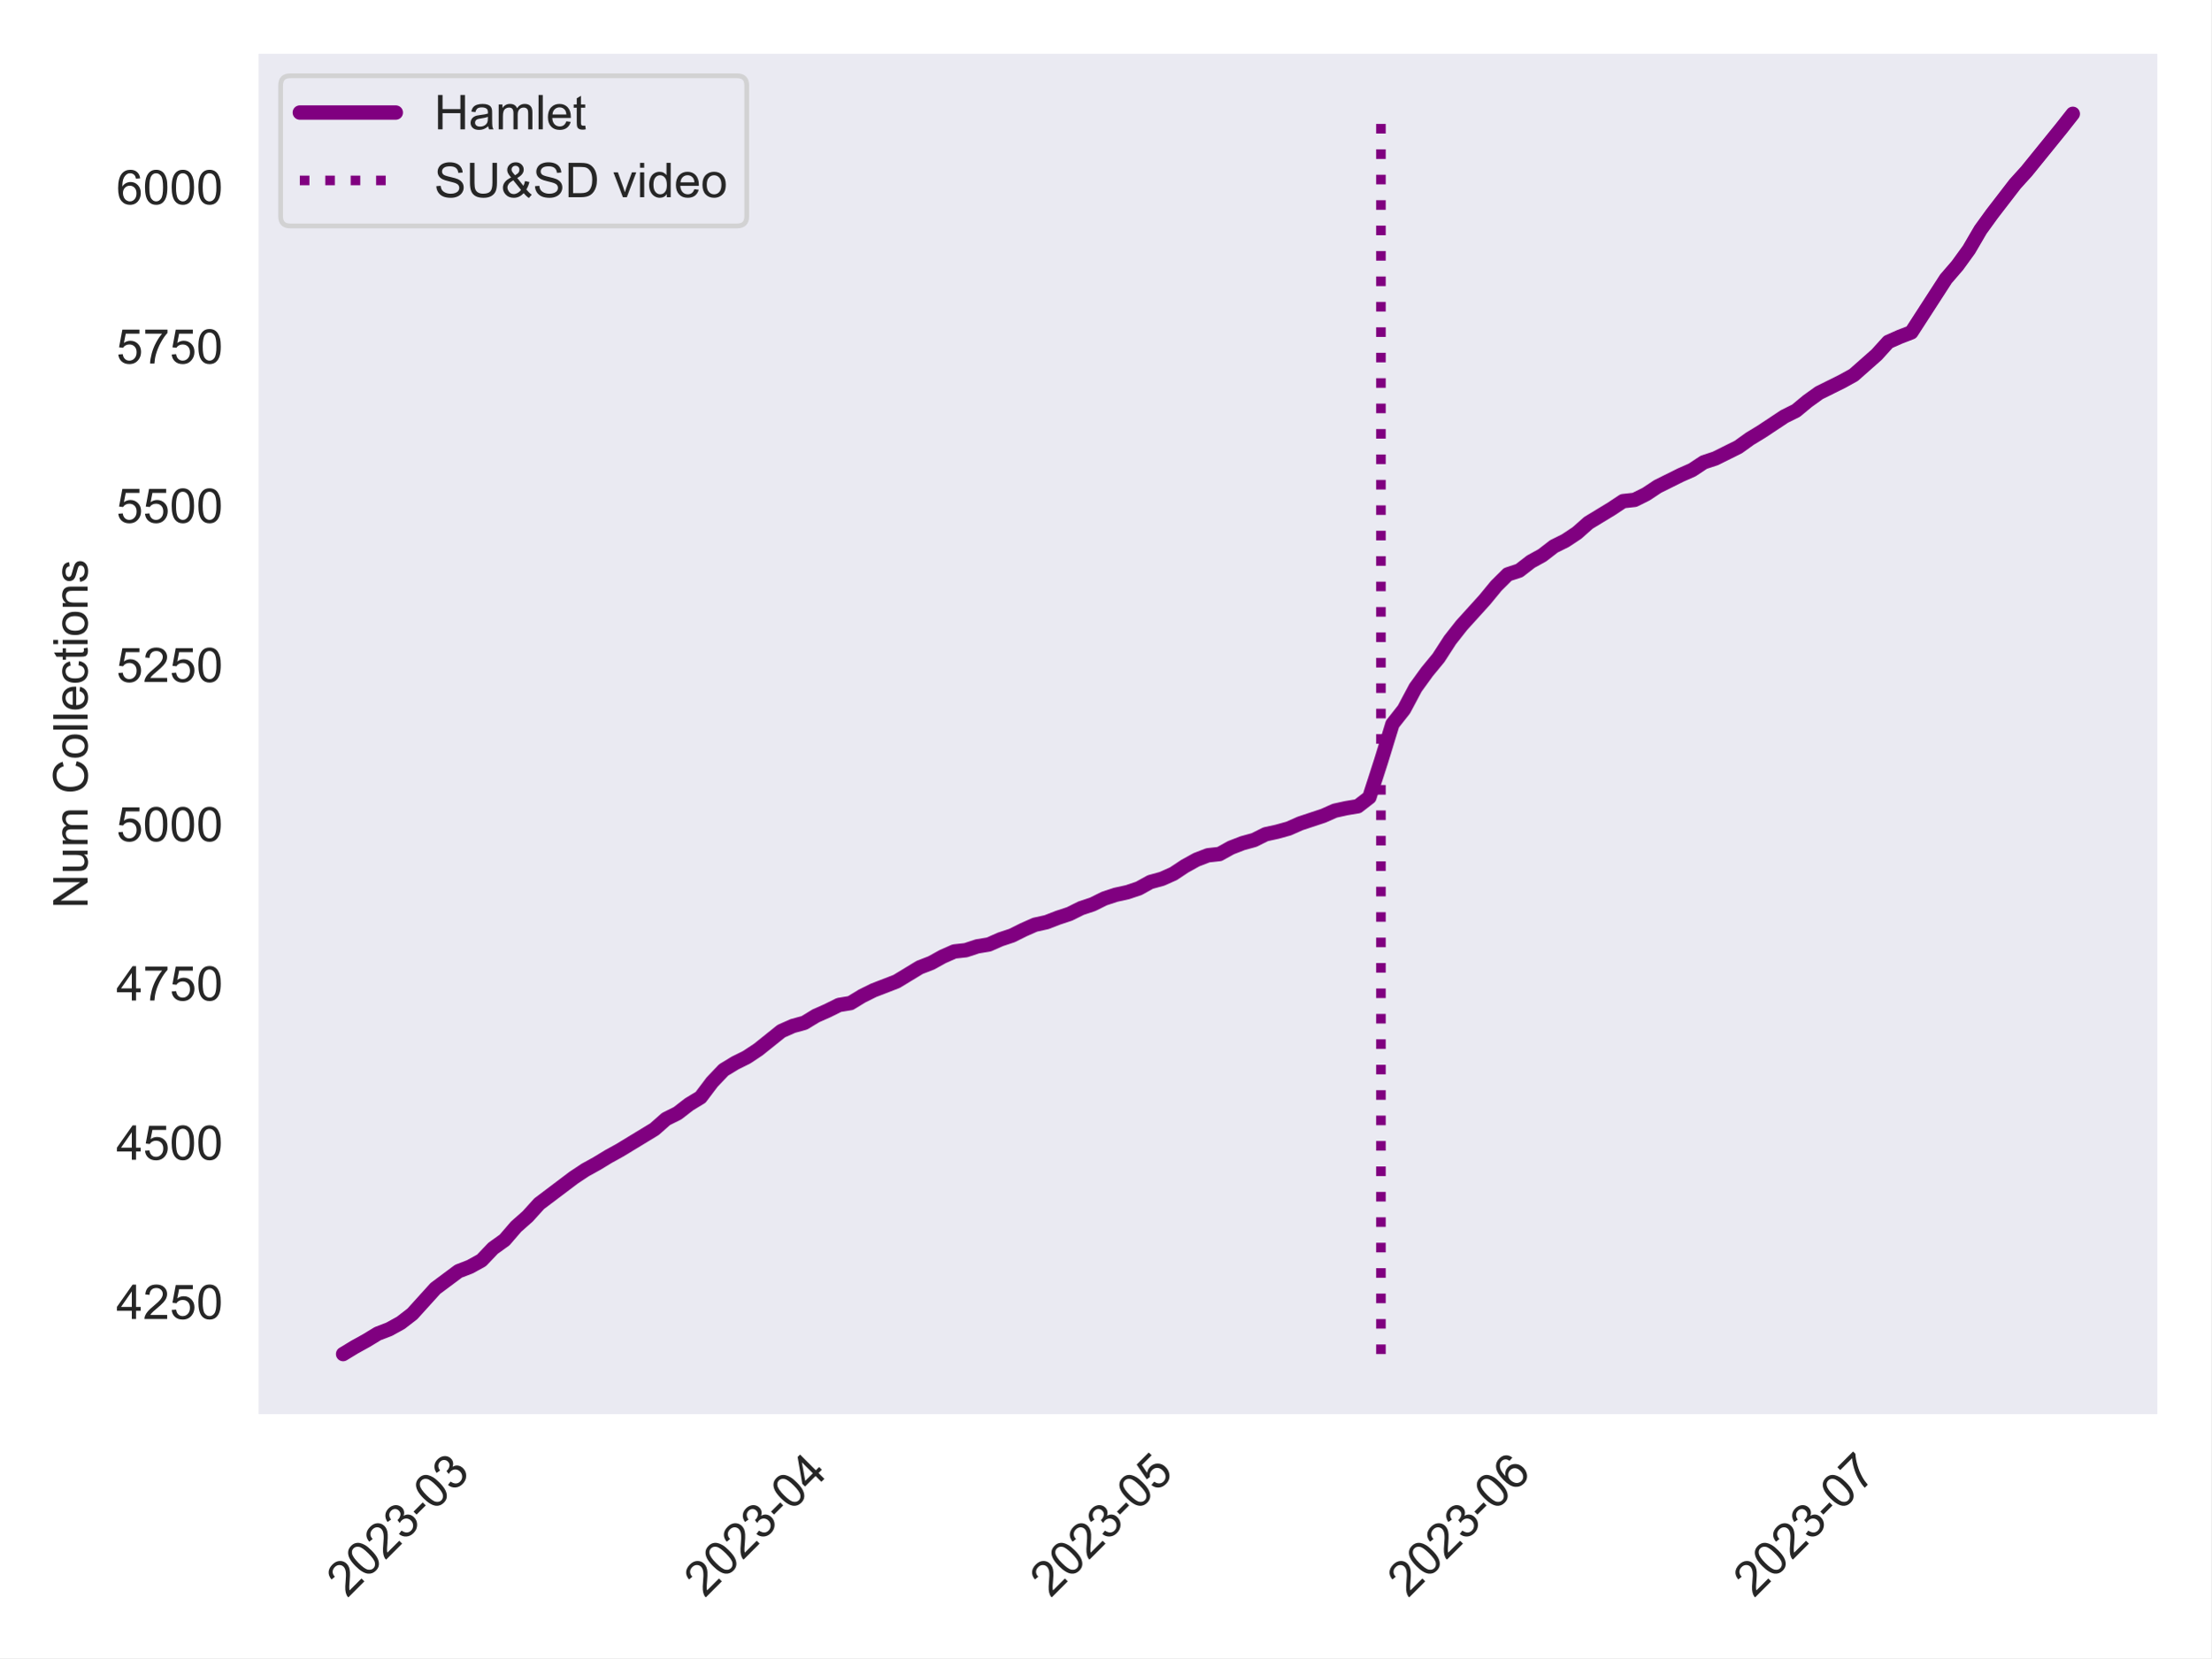
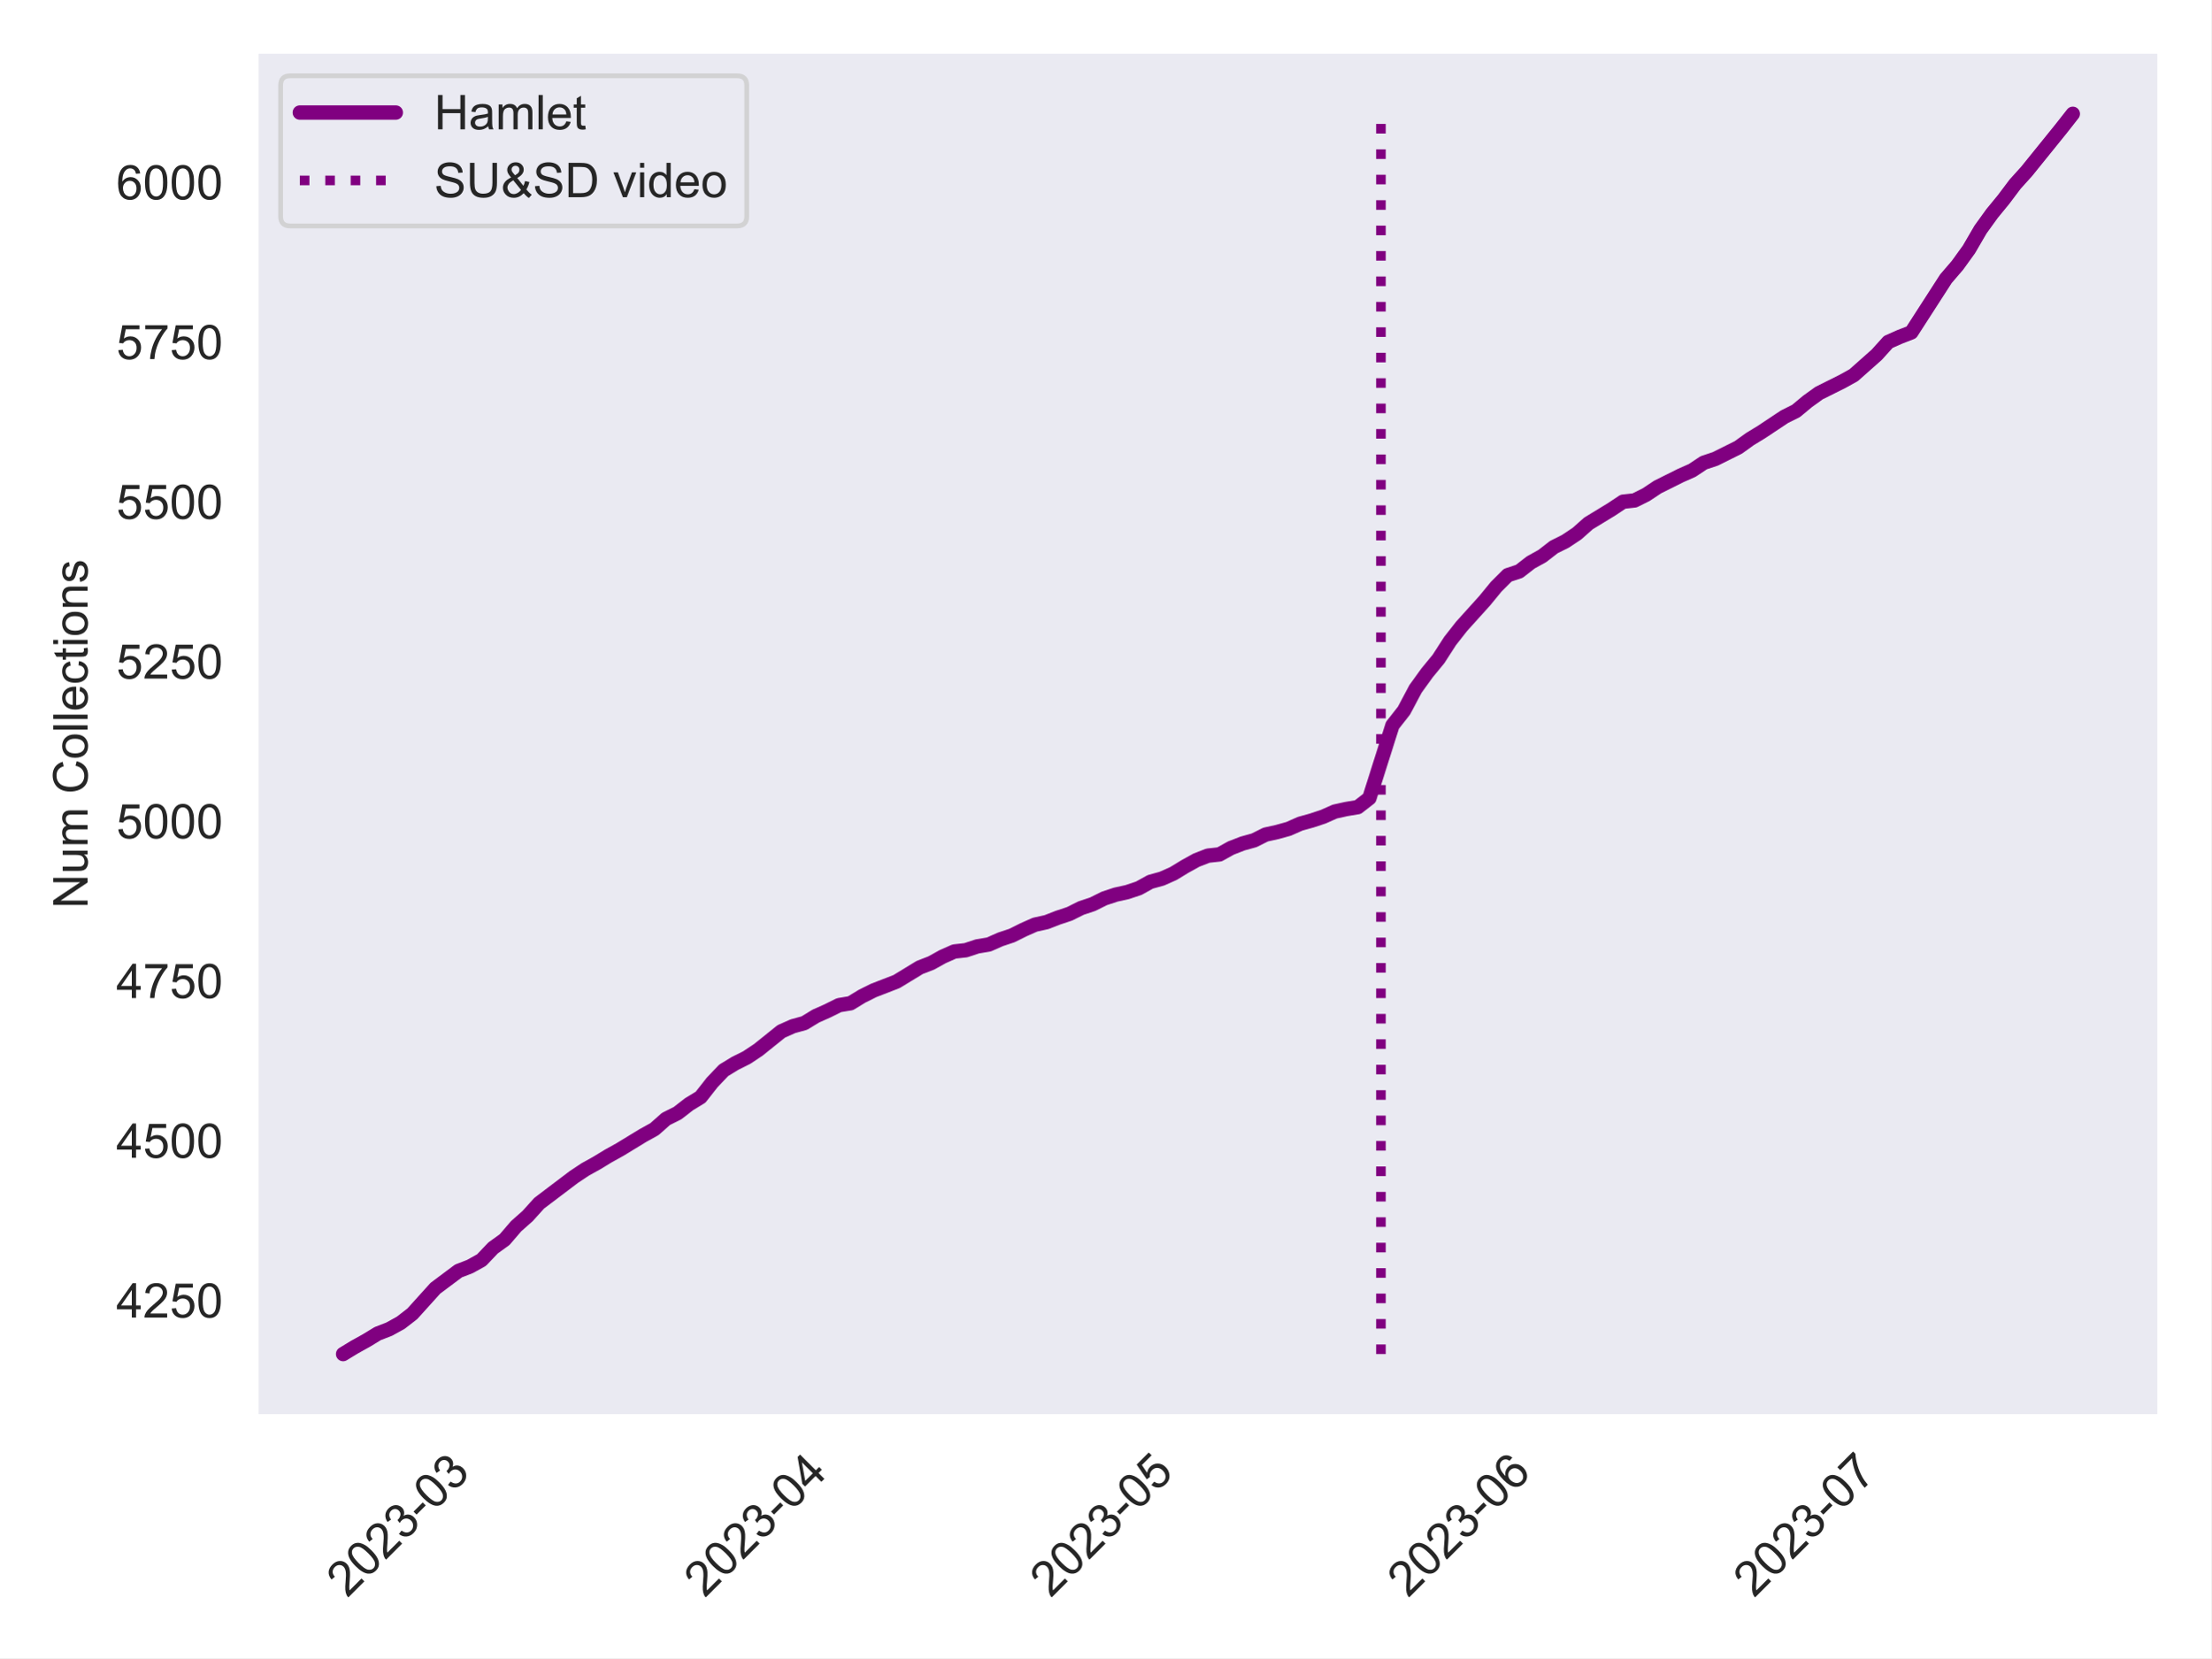
<svg xmlns="http://www.w3.org/2000/svg" xmlns:xlink="http://www.w3.org/1999/xlink" width="460.8pt" height="345.6pt" viewBox="0 0 460.8 345.6" version="1.1">
  <defs>
    <style type="text/css">*{stroke-linejoin: round; stroke-linecap: butt}</style>
  </defs>
  <g id="figure_1">
    <g id="patch_1">
      <path d="M 0 345.6  L 460.8 345.6  L 460.8 0  L 0 0  z " style="fill: #ffffff" />
    </g>
    <g id="axes_1">
      <g id="patch_2">
        <path d="M 53.48 295.153  L 450 295.153  L 450 10.8  L 53.48 10.8  z " style="fill: #eaeaf2" />
      </g>
      <g id="matplotlib.axis_1">
        <g id="xtick_1">
          <g id="text_1">
            <g style="fill: #262626" transform="translate(72.37362 333.1617) rotate(-45) scale(0.1 -0.1)">
              <defs>
                <path id="ArialMT-32" d="M 3222 541  L 3222 0  L 194 0  Q 188 203 259 391  Q 375 700 629 1000  Q 884 1300 1366 1694  Q 2113 2306 2375 2664  Q 2638 3022 2638 3341  Q 2638 3675 2398 3904  Q 2159 4134 1775 4134  Q 1369 4134 1125 3890  Q 881 3647 878 3216  L 300 3275  Q 359 3922 746 4261  Q 1134 4600 1788 4600  Q 2447 4600 2831 4234  Q 3216 3869 3216 3328  Q 3216 3053 3103 2787  Q 2991 2522 2730 2228  Q 2469 1934 1863 1422  Q 1356 997 1212 845  Q 1069 694 975 541  L 3222 541  z " transform="scale(0.015625)" />
                <path id="ArialMT-30" d="M 266 2259  Q 266 3072 433 3567  Q 600 4063 929 4331  Q 1259 4600 1759 4600  Q 2128 4600 2406 4451  Q 2684 4303 2865 4023  Q 3047 3744 3150 3342  Q 3253 2941 3253 2259  Q 3253 1453 3087 958  Q 2922 463 2592 192  Q 2263 -78 1759 -78  Q 1097 -78 719 397  Q 266 969 266 2259  z M 844 2259  Q 844 1131 1108 757  Q 1372 384 1759 384  Q 2147 384 2411 759  Q 2675 1134 2675 2259  Q 2675 3391 2411 3762  Q 2147 4134 1753 4134  Q 1366 4134 1134 3806  Q 844 3388 844 2259  z " transform="scale(0.015625)" />
                <path id="ArialMT-33" d="M 269 1209  L 831 1284  Q 928 806 1161 595  Q 1394 384 1728 384  Q 2125 384 2398 659  Q 2672 934 2672 1341  Q 2672 1728 2419 1979  Q 2166 2231 1775 2231  Q 1616 2231 1378 2169  L 1441 2663  Q 1497 2656 1531 2656  Q 1891 2656 2178 2843  Q 2466 3031 2466 3422  Q 2466 3731 2256 3934  Q 2047 4138 1716 4138  Q 1388 4138 1169 3931  Q 950 3725 888 3313  L 325 3413  Q 428 3978 793 4289  Q 1159 4600 1703 4600  Q 2078 4600 2393 4439  Q 2709 4278 2876 4000  Q 3044 3722 3044 3409  Q 3044 3113 2884 2869  Q 2725 2625 2413 2481  Q 2819 2388 3044 2092  Q 3269 1797 3269 1353  Q 3269 753 2831 336  Q 2394 -81 1725 -81  Q 1122 -81 723 278  Q 325 638 269 1209  z " transform="scale(0.015625)" />
                <path id="ArialMT-2d" d="M 203 1375  L 203 1941  L 1931 1941  L 1931 1375  L 203 1375  z " transform="scale(0.015625)" />
              </defs>
              <use xlink:href="#ArialMT-32" />
              <use xlink:href="#ArialMT-30" x="55.615" />
              <use xlink:href="#ArialMT-32" x="111.23" />
              <use xlink:href="#ArialMT-33" x="166.846" />
              <use xlink:href="#ArialMT-2d" x="222.461" />
              <use xlink:href="#ArialMT-30" x="255.762" />
              <use xlink:href="#ArialMT-33" x="311.377" />
            </g>
          </g>
        </g>
        <g id="xtick_2">
          <g id="text_2">
            <g style="fill: #262626" transform="translate(146.8713 333.1617) rotate(-45) scale(0.1 -0.1)">
              <defs>
                <path id="ArialMT-34" d="M 2069 0  L 2069 1097  L 81 1097  L 81 1613  L 2172 4581  L 2631 4581  L 2631 1613  L 3250 1613  L 3250 1097  L 2631 1097  L 2631 0  L 2069 0  z M 2069 1613  L 2069 3678  L 634 1613  L 2069 1613  z " transform="scale(0.015625)" />
              </defs>
              <use xlink:href="#ArialMT-32" />
              <use xlink:href="#ArialMT-30" x="55.615" />
              <use xlink:href="#ArialMT-32" x="111.23" />
              <use xlink:href="#ArialMT-33" x="166.846" />
              <use xlink:href="#ArialMT-2d" x="222.461" />
              <use xlink:href="#ArialMT-30" x="255.762" />
              <use xlink:href="#ArialMT-34" x="311.377" />
            </g>
          </g>
        </g>
        <g id="xtick_3">
          <g id="text_3">
            <g style="fill: #262626" transform="translate(218.9659 333.1617) rotate(-45) scale(0.1 -0.1)">
              <defs>
                <path id="ArialMT-35" d="M 266 1200  L 856 1250  Q 922 819 1161 601  Q 1400 384 1738 384  Q 2144 384 2425 690  Q 2706 997 2706 1503  Q 2706 1984 2436 2262  Q 2166 2541 1728 2541  Q 1456 2541 1237 2417  Q 1019 2294 894 2097  L 366 2166  L 809 4519  L 3088 4519  L 3088 3981  L 1259 3981  L 1013 2750  Q 1425 3038 1878 3038  Q 2478 3038 2890 2622  Q 3303 2206 3303 1553  Q 3303 931 2941 478  Q 2500 -78 1738 -78  Q 1113 -78 717 272  Q 322 622 266 1200  z " transform="scale(0.015625)" />
              </defs>
              <use xlink:href="#ArialMT-32" />
              <use xlink:href="#ArialMT-30" x="55.615" />
              <use xlink:href="#ArialMT-32" x="111.23" />
              <use xlink:href="#ArialMT-33" x="166.846" />
              <use xlink:href="#ArialMT-2d" x="222.461" />
              <use xlink:href="#ArialMT-30" x="255.762" />
              <use xlink:href="#ArialMT-35" x="311.377" />
            </g>
          </g>
        </g>
        <g id="xtick_4">
          <g id="text_4">
            <g style="fill: #262626" transform="translate(293.4636 333.1617) rotate(-45) scale(0.1 -0.1)">
              <defs>
                <path id="ArialMT-36" d="M 3184 3459  L 2625 3416  Q 2550 3747 2413 3897  Q 2184 4138 1850 4138  Q 1581 4138 1378 3988  Q 1113 3794 959 3422  Q 806 3050 800 2363  Q 1003 2672 1297 2822  Q 1591 2972 1913 2972  Q 2475 2972 2870 2558  Q 3266 2144 3266 1488  Q 3266 1056 3080 686  Q 2894 316 2569 119  Q 2244 -78 1831 -78  Q 1128 -78 684 439  Q 241 956 241 2144  Q 241 3472 731 4075  Q 1159 4600 1884 4600  Q 2425 4600 2770 4297  Q 3116 3994 3184 3459  z M 888 1484  Q 888 1194 1011 928  Q 1134 663 1356 523  Q 1578 384 1822 384  Q 2178 384 2434 671  Q 2691 959 2691 1453  Q 2691 1928 2437 2201  Q 2184 2475 1800 2475  Q 1419 2475 1153 2201  Q 888 1928 888 1484  z " transform="scale(0.015625)" />
              </defs>
              <use xlink:href="#ArialMT-32" />
              <use xlink:href="#ArialMT-30" x="55.615" />
              <use xlink:href="#ArialMT-32" x="111.23" />
              <use xlink:href="#ArialMT-33" x="166.846" />
              <use xlink:href="#ArialMT-2d" x="222.461" />
              <use xlink:href="#ArialMT-30" x="255.762" />
              <use xlink:href="#ArialMT-36" x="311.377" />
            </g>
          </g>
        </g>
        <g id="xtick_5">
          <g id="text_5">
            <g style="fill: #262626" transform="translate(365.5581 333.1617) rotate(-45) scale(0.1 -0.1)">
              <defs>
                <path id="ArialMT-37" d="M 303 3981  L 303 4522  L 3269 4522  L 3269 4084  Q 2831 3619 2401 2847  Q 1972 2075 1738 1259  Q 1569 684 1522 0  L 944 0  Q 953 541 1156 1306  Q 1359 2072 1739 2783  Q 2119 3494 2547 3981  L 303 3981  z " transform="scale(0.015625)" />
              </defs>
              <use xlink:href="#ArialMT-32" />
              <use xlink:href="#ArialMT-30" x="55.615" />
              <use xlink:href="#ArialMT-32" x="111.23" />
              <use xlink:href="#ArialMT-33" x="166.846" />
              <use xlink:href="#ArialMT-2d" x="222.461" />
              <use xlink:href="#ArialMT-30" x="255.762" />
              <use xlink:href="#ArialMT-37" x="311.377" />
            </g>
          </g>
        </g>
      </g>
      <g id="matplotlib.axis_2">
        <g id="ytick_1">
          <g id="text_6">
-             <g style="fill: #262626" transform="translate(24.23625 274.9195) scale(0.1 -0.1)">
+             <g style="fill: #262626" transform="translate(24.23625 274.6195) scale(0.1 -0.1)">
              <use xlink:href="#ArialMT-34" />
              <use xlink:href="#ArialMT-32" x="55.615" />
              <use xlink:href="#ArialMT-35" x="111.23" />
              <use xlink:href="#ArialMT-30" x="166.846" />
            </g>
          </g>
        </g>
        <g id="ytick_2">
          <g id="text_7">
-             <g style="fill: #262626" transform="translate(24.23625 241.7271) scale(0.1 -0.1)">
+             <g style="fill: #262626" transform="translate(24.23625 241.3245) scale(0.1 -0.1)">
              <use xlink:href="#ArialMT-34" />
              <use xlink:href="#ArialMT-35" x="55.615" />
              <use xlink:href="#ArialMT-30" x="111.23" />
              <use xlink:href="#ArialMT-30" x="166.846" />
            </g>
          </g>
        </g>
        <g id="ytick_3">
          <g id="text_8">
-             <g style="fill: #262626" transform="translate(24.23625 208.5347) scale(0.1 -0.1)">
+             <g style="fill: #262626" transform="translate(24.23625 208.0295) scale(0.1 -0.1)">
              <use xlink:href="#ArialMT-34" />
              <use xlink:href="#ArialMT-37" x="55.615" />
              <use xlink:href="#ArialMT-35" x="111.23" />
              <use xlink:href="#ArialMT-30" x="166.846" />
            </g>
          </g>
        </g>
        <g id="ytick_4">
          <g id="text_9">
-             <g style="fill: #262626" transform="translate(24.23625 175.3423) scale(0.1 -0.1)">
+             <g style="fill: #262626" transform="translate(24.23625 174.7344) scale(0.1 -0.1)">
              <use xlink:href="#ArialMT-35" />
              <use xlink:href="#ArialMT-30" x="55.615" />
              <use xlink:href="#ArialMT-30" x="111.23" />
              <use xlink:href="#ArialMT-30" x="166.846" />
            </g>
          </g>
        </g>
        <g id="ytick_5">
          <g id="text_10">
-             <g style="fill: #262626" transform="translate(24.23625 142.1498) scale(0.1 -0.1)">
+             <g style="fill: #262626" transform="translate(24.23625 141.4394) scale(0.1 -0.1)">
              <use xlink:href="#ArialMT-35" />
              <use xlink:href="#ArialMT-32" x="55.615" />
              <use xlink:href="#ArialMT-35" x="111.23" />
              <use xlink:href="#ArialMT-30" x="166.846" />
            </g>
          </g>
        </g>
        <g id="ytick_6">
          <g id="text_11">
-             <g style="fill: #262626" transform="translate(24.23625 108.9574) scale(0.1 -0.1)">
+             <g style="fill: #262626" transform="translate(24.23625 108.1444) scale(0.1 -0.1)">
              <use xlink:href="#ArialMT-35" />
              <use xlink:href="#ArialMT-35" x="55.615" />
              <use xlink:href="#ArialMT-30" x="111.23" />
              <use xlink:href="#ArialMT-30" x="166.846" />
            </g>
          </g>
        </g>
        <g id="ytick_7">
          <g id="text_12">
-             <g style="fill: #262626" transform="translate(24.23625 75.76498) scale(0.1 -0.1)">
+             <g style="fill: #262626" transform="translate(24.23625 74.84934) scale(0.1 -0.1)">
              <use xlink:href="#ArialMT-35" />
              <use xlink:href="#ArialMT-37" x="55.615" />
              <use xlink:href="#ArialMT-35" x="111.23" />
              <use xlink:href="#ArialMT-30" x="166.846" />
            </g>
          </g>
        </g>
        <g id="ytick_8">
          <g id="text_13">
-             <g style="fill: #262626" transform="translate(24.23625 42.57255) scale(0.1 -0.1)">
+             <g style="fill: #262626" transform="translate(24.23625 41.55431) scale(0.1 -0.1)">
              <use xlink:href="#ArialMT-36" />
              <use xlink:href="#ArialMT-30" x="55.615" />
              <use xlink:href="#ArialMT-30" x="111.23" />
              <use xlink:href="#ArialMT-30" x="166.846" />
            </g>
          </g>
        </g>
        <g id="text_14">
          <g style="fill: #262626" transform="translate(18.24875 189.3764) rotate(-90) scale(0.1 -0.1)">
            <defs>
              <path id="ArialMT-4e" d="M 488 0  L 488 4581  L 1109 4581  L 3516 984  L 3516 4581  L 4097 4581  L 4097 0  L 3475 0  L 1069 3600  L 1069 0  L 488 0  z " transform="scale(0.015625)" />
              <path id="ArialMT-75" d="M 2597 0  L 2597 488  Q 2209 -75 1544 -75  Q 1250 -75 995 37  Q 741 150 617 320  Q 494 491 444 738  Q 409 903 409 1263  L 409 3319  L 972 3319  L 972 1478  Q 972 1038 1006 884  Q 1059 663 1231 536  Q 1403 409 1656 409  Q 1909 409 2131 539  Q 2353 669 2445 892  Q 2538 1116 2538 1541  L 2538 3319  L 3100 3319  L 3100 0  L 2597 0  z " transform="scale(0.015625)" />
              <path id="ArialMT-6d" d="M 422 0  L 422 3319  L 925 3319  L 925 2853  Q 1081 3097 1340 3245  Q 1600 3394 1931 3394  Q 2300 3394 2536 3241  Q 2772 3088 2869 2813  Q 3263 3394 3894 3394  Q 4388 3394 4653 3120  Q 4919 2847 4919 2278  L 4919 0  L 4359 0  L 4359 2091  Q 4359 2428 4304 2576  Q 4250 2725 4106 2815  Q 3963 2906 3769 2906  Q 3419 2906 3187 2673  Q 2956 2441 2956 1928  L 2956 0  L 2394 0  L 2394 2156  Q 2394 2531 2256 2718  Q 2119 2906 1806 2906  Q 1569 2906 1367 2781  Q 1166 2656 1075 2415  Q 984 2175 984 1722  L 984 0  L 422 0  z " transform="scale(0.015625)" />
              <path id="ArialMT-20" transform="scale(0.015625)" />
              <path id="ArialMT-43" d="M 3763 1606  L 4369 1453  Q 4178 706 3683 314  Q 3188 -78 2472 -78  Q 1731 -78 1267 223  Q 803 525 561 1097  Q 319 1669 319 2325  Q 319 3041 592 3573  Q 866 4106 1370 4382  Q 1875 4659 2481 4659  Q 3169 4659 3637 4309  Q 4106 3959 4291 3325  L 3694 3184  Q 3534 3684 3231 3912  Q 2928 4141 2469 4141  Q 1941 4141 1586 3887  Q 1231 3634 1087 3207  Q 944 2781 944 2328  Q 944 1744 1114 1308  Q 1284 872 1643 656  Q 2003 441 2422 441  Q 2931 441 3284 734  Q 3638 1028 3763 1606  z " transform="scale(0.015625)" />
              <path id="ArialMT-6f" d="M 213 1659  Q 213 2581 725 3025  Q 1153 3394 1769 3394  Q 2453 3394 2887 2945  Q 3322 2497 3322 1706  Q 3322 1066 3130 698  Q 2938 331 2570 128  Q 2203 -75 1769 -75  Q 1072 -75 642 372  Q 213 819 213 1659  z M 791 1659  Q 791 1022 1069 705  Q 1347 388 1769 388  Q 2188 388 2466 706  Q 2744 1025 2744 1678  Q 2744 2294 2464 2611  Q 2184 2928 1769 2928  Q 1347 2928 1069 2612  Q 791 2297 791 1659  z " transform="scale(0.015625)" />
              <path id="ArialMT-6c" d="M 409 0  L 409 4581  L 972 4581  L 972 0  L 409 0  z " transform="scale(0.015625)" />
              <path id="ArialMT-65" d="M 2694 1069  L 3275 997  Q 3138 488 2766 206  Q 2394 -75 1816 -75  Q 1088 -75 661 373  Q 234 822 234 1631  Q 234 2469 665 2931  Q 1097 3394 1784 3394  Q 2450 3394 2872 2941  Q 3294 2488 3294 1666  Q 3294 1616 3291 1516  L 816 1516  Q 847 969 1125 678  Q 1403 388 1819 388  Q 2128 388 2347 550  Q 2566 713 2694 1069  z M 847 1978  L 2700 1978  Q 2663 2397 2488 2606  Q 2219 2931 1791 2931  Q 1403 2931 1139 2672  Q 875 2413 847 1978  z " transform="scale(0.015625)" />
              <path id="ArialMT-63" d="M 2588 1216  L 3141 1144  Q 3050 572 2676 248  Q 2303 -75 1759 -75  Q 1078 -75 664 370  Q 250 816 250 1647  Q 250 2184 428 2587  Q 606 2991 970 3192  Q 1334 3394 1763 3394  Q 2303 3394 2647 3120  Q 2991 2847 3088 2344  L 2541 2259  Q 2463 2594 2264 2762  Q 2066 2931 1784 2931  Q 1359 2931 1093 2626  Q 828 2322 828 1663  Q 828 994 1084 691  Q 1341 388 1753 388  Q 2084 388 2306 591  Q 2528 794 2588 1216  z " transform="scale(0.015625)" />
              <path id="ArialMT-74" d="M 1650 503  L 1731 6  Q 1494 -44 1306 -44  Q 1000 -44 831 53  Q 663 150 594 308  Q 525 466 525 972  L 525 2881  L 113 2881  L 113 3319  L 525 3319  L 525 4141  L 1084 4478  L 1084 3319  L 1650 3319  L 1650 2881  L 1084 2881  L 1084 941  Q 1084 700 1114 631  Q 1144 563 1211 522  Q 1278 481 1403 481  Q 1497 481 1650 503  z " transform="scale(0.015625)" />
              <path id="ArialMT-69" d="M 425 3934  L 425 4581  L 988 4581  L 988 3934  L 425 3934  z M 425 0  L 425 3319  L 988 3319  L 988 0  L 425 0  z " transform="scale(0.015625)" />
              <path id="ArialMT-6e" d="M 422 0  L 422 3319  L 928 3319  L 928 2847  Q 1294 3394 1984 3394  Q 2284 3394 2536 3286  Q 2788 3178 2913 3003  Q 3038 2828 3088 2588  Q 3119 2431 3119 2041  L 3119 0  L 2556 0  L 2556 2019  Q 2556 2363 2490 2533  Q 2425 2703 2258 2804  Q 2091 2906 1866 2906  Q 1506 2906 1245 2678  Q 984 2450 984 1813  L 984 0  L 422 0  z " transform="scale(0.015625)" />
              <path id="ArialMT-73" d="M 197 991  L 753 1078  Q 800 744 1014 566  Q 1228 388 1613 388  Q 2000 388 2187 545  Q 2375 703 2375 916  Q 2375 1106 2209 1216  Q 2094 1291 1634 1406  Q 1016 1563 777 1677  Q 538 1791 414 1992  Q 291 2194 291 2438  Q 291 2659 392 2848  Q 494 3038 669 3163  Q 800 3259 1026 3326  Q 1253 3394 1513 3394  Q 1903 3394 2198 3281  Q 2494 3169 2634 2976  Q 2775 2784 2828 2463  L 2278 2388  Q 2241 2644 2061 2787  Q 1881 2931 1553 2931  Q 1166 2931 1000 2803  Q 834 2675 834 2503  Q 834 2394 903 2306  Q 972 2216 1119 2156  Q 1203 2125 1616 2013  Q 2213 1853 2448 1751  Q 2684 1650 2818 1456  Q 2953 1263 2953 975  Q 2953 694 2789 445  Q 2625 197 2315 61  Q 2006 -75 1616 -75  Q 969 -75 630 194  Q 291 463 197 991  z " transform="scale(0.015625)" />
            </defs>
            <use xlink:href="#ArialMT-4e" />
            <use xlink:href="#ArialMT-75" x="72.217" />
            <use xlink:href="#ArialMT-6d" x="127.832" />
            <use xlink:href="#ArialMT-20" x="211.133" />
            <use xlink:href="#ArialMT-43" x="238.916" />
            <use xlink:href="#ArialMT-6f" x="311.133" />
            <use xlink:href="#ArialMT-6c" x="366.748" />
            <use xlink:href="#ArialMT-6c" x="388.965" />
            <use xlink:href="#ArialMT-65" x="411.182" />
            <use xlink:href="#ArialMT-63" x="466.797" />
            <use xlink:href="#ArialMT-74" x="516.797" />
            <use xlink:href="#ArialMT-69" x="544.58" />
            <use xlink:href="#ArialMT-6f" x="566.797" />
            <use xlink:href="#ArialMT-6e" x="622.412" />
            <use xlink:href="#ArialMT-73" x="678.027" />
          </g>
        </g>
      </g>
      <g id="PolyCollection_1" />
      <g id="line2d_1">
-         <path d="M 71.504 282.228  L 73.907 280.767  L 76.31 279.44  L 78.713 277.979  L 81.116 277.05  L 83.519 275.722  L 85.923 273.863  L 90.729 268.552  L 95.535 264.968  L 97.938 264.038  L 100.341 262.711  L 102.745 260.188  L 105.148 258.462  L 107.551 255.674  L 109.954 253.549  L 112.357 250.894  L 119.567 245.451  L 121.97 243.857  L 124.373 242.53  L 126.776 241.069  L 129.179 239.741  L 136.389 235.36  L 138.792 233.236  L 141.195 232.041  L 143.598 230.182  L 146.001 228.722  L 148.404 225.535  L 150.808 223.012  L 153.211 221.552  L 155.614 220.357  L 158.017 218.764  L 162.823 214.914  L 165.227 213.851  L 167.63 213.188  L 170.033 211.727  L 172.436 210.665  L 174.839 209.47  L 177.242 209.072  L 179.645 207.611  L 182.049 206.416  L 186.855 204.557  L 191.661 201.637  L 194.064 200.707  L 196.468 199.379  L 198.871 198.317  L 201.274 198.052  L 203.677 197.255  L 206.08 196.857  L 208.483 195.795  L 210.886 194.998  L 213.29 193.803  L 215.693 192.741  L 218.096 192.21  L 220.499 191.28  L 222.902 190.484  L 225.305 189.289  L 227.708 188.492  L 230.112 187.297  L 232.515 186.501  L 234.918 185.97  L 237.321 185.173  L 239.724 183.845  L 242.127 183.182  L 244.531 182.119  L 246.934 180.526  L 249.337 179.198  L 251.74 178.269  L 254.143 178.004  L 256.546 176.676  L 258.949 175.746  L 261.353 175.083  L 263.756 173.888  L 266.159 173.357  L 268.562 172.693  L 270.965 171.631  L 275.772 170.037  L 278.175 168.975  L 280.578 168.444  L 282.981 168.046  L 285.384 166.187  L 287.787 158.752  L 290.19 150.919  L 292.594 147.865  L 294.997 143.351  L 297.4 140.031  L 299.803 137.11  L 302.206 133.393  L 304.609 130.339  L 309.416 125.028  L 311.819 122.107  L 314.222 119.718  L 316.625 118.921  L 319.028 117.062  L 321.431 115.735  L 323.835 113.876  L 326.238 112.681  L 328.641 111.088  L 331.044 108.963  L 335.85 106.042  L 338.253 104.449  L 340.657 104.184  L 343.06 102.989  L 345.463 101.395  L 350.269 99.006  L 352.672 97.943  L 355.076 96.35  L 357.479 95.554  L 362.285 93.164  L 364.688 91.438  L 367.091 89.977  L 371.898 86.791  L 374.301 85.596  L 376.704 83.604  L 379.107 81.878  L 383.913 79.488  L 386.316 78.161  L 391.123 73.912  L 393.526 71.257  L 395.929 70.195  L 398.332 69.265  L 405.542 58.112  L 407.945 55.324  L 410.348 52.005  L 412.751 47.889  L 415.154 44.57  L 419.961 38.33  L 422.364 35.674  L 429.573 26.779  L 431.976 23.725  L 431.976 23.725  " clip-path="url(#p4aa032d5e8)" style="fill: none; stroke: #800080; stroke-width: 3; stroke-linecap: round" />
+         <path d="M 71.504 282.228  L 73.907 280.763  L 76.31 279.431  L 78.713 277.966  L 81.116 277.034  L 83.519 275.702  L 85.923 273.837  L 90.729 268.51  L 95.535 264.914  L 97.938 263.982  L 100.341 262.65  L 102.745 260.12  L 105.148 258.389  L 107.551 255.592  L 109.954 253.461  L 112.357 250.797  L 119.567 245.337  L 121.97 243.739  L 124.373 242.407  L 126.776 240.942  L 129.179 239.61  L 133.986 236.68  L 136.389 235.348  L 138.792 233.217  L 141.195 232.019  L 143.598 230.154  L 146.001 228.689  L 148.404 225.626  L 150.808 223.096  L 153.211 221.631  L 155.614 220.432  L 158.017 218.834  L 162.823 214.972  L 165.227 213.906  L 167.63 213.24  L 170.033 211.775  L 172.436 210.71  L 174.839 209.511  L 177.242 209.112  L 179.645 207.647  L 182.049 206.448  L 186.855 204.584  L 191.661 201.654  L 194.064 200.722  L 196.468 199.39  L 198.871 198.324  L 201.274 198.058  L 203.677 197.259  L 206.08 196.859  L 208.483 195.794  L 210.886 194.995  L 213.29 193.796  L 215.693 192.731  L 218.096 192.198  L 220.499 191.266  L 222.902 190.467  L 225.305 189.268  L 227.708 188.469  L 230.112 187.27  L 232.515 186.471  L 234.918 185.939  L 237.321 185.139  L 239.724 183.808  L 242.127 183.142  L 244.531 182.076  L 246.934 180.611  L 249.337 179.28  L 251.74 178.347  L 254.143 178.081  L 256.546 176.749  L 258.949 175.817  L 261.353 175.151  L 263.756 173.952  L 266.159 173.42  L 268.562 172.754  L 270.965 171.688  L 273.368 171.022  L 275.772 170.223  L 278.175 169.158  L 280.578 168.625  L 282.981 168.226  L 285.384 166.361  L 290.19 151.179  L 292.594 148.115  L 294.997 143.587  L 297.4 140.258  L 299.803 137.328  L 302.206 133.599  L 304.609 130.536  L 309.416 125.208  L 311.819 122.278  L 314.222 119.881  L 316.625 119.082  L 319.028 117.218  L 321.431 115.886  L 323.835 114.021  L 326.238 112.823  L 328.641 111.224  L 331.044 109.094  L 335.85 106.164  L 338.253 104.565  L 340.657 104.299  L 343.06 103.1  L 345.463 101.502  L 350.269 99.105  L 352.672 98.04  L 355.076 96.441  L 357.479 95.642  L 362.285 93.245  L 364.688 91.514  L 367.091 90.049  L 371.898 86.853  L 374.301 85.654  L 376.704 83.656  L 379.107 81.925  L 383.913 79.528  L 386.316 78.196  L 391.123 73.934  L 393.526 71.27  L 395.929 70.205  L 398.332 69.273  L 405.542 58.086  L 407.945 55.289  L 410.348 51.959  L 412.751 47.831  L 415.154 44.501  L 417.557 41.571  L 419.961 38.375  L 422.364 35.711  L 429.573 26.788  L 431.976 23.725  L 431.976 23.725  " clip-path="url(#p8d650299e2)" style="fill: none; stroke: #800080; stroke-width: 3; stroke-linecap: round" />
      </g>
      <g id="LineCollection_1">
-         <path d="M 287.787 282.228  L 287.787 23.725  " clip-path="url(#p4aa032d5e8)" style="fill: none; stroke-dasharray: 2,3.3; stroke-dashoffset: 0; stroke: #800080; stroke-width: 2" />
+         <path d="M 287.787 282.228  L 287.787 23.725  " clip-path="url(#p8d650299e2)" style="fill: none; stroke-dasharray: 2,3.3; stroke-dashoffset: 0; stroke: #800080; stroke-width: 2" />
      </g>
      <g id="patch_3">
        <path d="M 53.48 295.153  L 53.48 10.8  " style="fill: none; stroke: #ffffff; stroke-width: 0.8; stroke-linejoin: miter; stroke-linecap: square" />
      </g>
      <g id="patch_4">
        <path d="M 450 295.153  L 450 10.8  " style="fill: none; stroke: #ffffff; stroke-width: 0.8; stroke-linejoin: miter; stroke-linecap: square" />
      </g>
      <g id="patch_5">
        <path d="M 53.48 295.153  L 450 295.153  " style="fill: none; stroke: #ffffff; stroke-width: 0.8; stroke-linejoin: miter; stroke-linecap: square" />
      </g>
      <g id="patch_6">
        <path d="M 53.48 10.8  L 450 10.8  " style="fill: none; stroke: #ffffff; stroke-width: 0.8; stroke-linejoin: miter; stroke-linecap: square" />
      </g>
      <g id="legend_1">
        <g id="patch_7">
          <path d="M 60.48 47.091  L 153.618 47.091  Q 155.618 47.091 155.618 45.091  L 155.618 17.8  Q 155.618 15.8 153.618 15.8  L 60.48 15.8  Q 58.48 15.8 58.48 17.8  L 58.48 45.091  Q 58.48 47.091 60.48 47.091  z " style="fill: #eaeaf2; opacity: 0.8; stroke: #cccccc; stroke-linejoin: miter" />
        </g>
        <g id="line2d_2">
          <path d="M 62.48 23.458  L 72.48 23.458  L 82.48 23.458  " style="fill: none; stroke: #800080; stroke-width: 3; stroke-linecap: round" />
        </g>
        <g id="text_15">
          <g style="fill: #262626" transform="translate(90.48 26.95781) scale(0.1 -0.1)">
            <defs>
              <path id="ArialMT-48" d="M 513 0  L 513 4581  L 1119 4581  L 1119 2700  L 3500 2700  L 3500 4581  L 4106 4581  L 4106 0  L 3500 0  L 3500 2159  L 1119 2159  L 1119 0  L 513 0  z " transform="scale(0.015625)" />
              <path id="ArialMT-61" d="M 2588 409  Q 2275 144 1986 34  Q 1697 -75 1366 -75  Q 819 -75 525 192  Q 231 459 231 875  Q 231 1119 342 1320  Q 453 1522 633 1644  Q 813 1766 1038 1828  Q 1203 1872 1538 1913  Q 2219 1994 2541 2106  Q 2544 2222 2544 2253  Q 2544 2597 2384 2738  Q 2169 2928 1744 2928  Q 1347 2928 1158 2789  Q 969 2650 878 2297  L 328 2372  Q 403 2725 575 2942  Q 747 3159 1072 3276  Q 1397 3394 1825 3394  Q 2250 3394 2515 3294  Q 2781 3194 2906 3042  Q 3031 2891 3081 2659  Q 3109 2516 3109 2141  L 3109 1391  Q 3109 606 3145 398  Q 3181 191 3288 0  L 2700 0  Q 2613 175 2588 409  z M 2541 1666  Q 2234 1541 1622 1453  Q 1275 1403 1131 1340  Q 988 1278 909 1158  Q 831 1038 831 891  Q 831 666 1001 516  Q 1172 366 1500 366  Q 1825 366 2078 508  Q 2331 650 2450 897  Q 2541 1088 2541 1459  L 2541 1666  z " transform="scale(0.015625)" />
            </defs>
            <use xlink:href="#ArialMT-48" />
            <use xlink:href="#ArialMT-61" x="72.217" />
            <use xlink:href="#ArialMT-6d" x="127.832" />
            <use xlink:href="#ArialMT-6c" x="211.133" />
            <use xlink:href="#ArialMT-65" x="233.35" />
            <use xlink:href="#ArialMT-74" x="288.965" />
          </g>
        </g>
        <g id="line2d_3">
          <path d="M 62.48 37.603  L 82.48 37.603  " style="fill: none; stroke-dasharray: 2,3.3; stroke-dashoffset: 0; stroke: #800080; stroke-width: 2" />
        </g>
        <g id="text_16">
          <g style="fill: #262626" transform="translate(90.48 41.10312) scale(0.1 -0.1)">
            <defs>
              <path id="ArialMT-53" d="M 288 1472  L 859 1522  Q 900 1178 1048 958  Q 1197 738 1509 602  Q 1822 466 2213 466  Q 2559 466 2825 569  Q 3091 672 3220 851  Q 3350 1031 3350 1244  Q 3350 1459 3225 1620  Q 3100 1781 2813 1891  Q 2628 1963 1997 2114  Q 1366 2266 1113 2400  Q 784 2572 623 2826  Q 463 3081 463 3397  Q 463 3744 659 4045  Q 856 4347 1234 4503  Q 1613 4659 2075 4659  Q 2584 4659 2973 4495  Q 3363 4331 3572 4012  Q 3781 3694 3797 3291  L 3216 3247  Q 3169 3681 2898 3903  Q 2628 4125 2100 4125  Q 1550 4125 1298 3923  Q 1047 3722 1047 3438  Q 1047 3191 1225 3031  Q 1400 2872 2139 2705  Q 2878 2538 3153 2413  Q 3553 2228 3743 1945  Q 3934 1663 3934 1294  Q 3934 928 3725 604  Q 3516 281 3123 101  Q 2731 -78 2241 -78  Q 1619 -78 1198 103  Q 778 284 539 648  Q 300 1013 288 1472  z " transform="scale(0.015625)" />
              <path id="ArialMT-55" d="M 3500 4581  L 4106 4581  L 4106 1934  Q 4106 1244 3950 837  Q 3794 431 3386 176  Q 2978 -78 2316 -78  Q 1672 -78 1262 144  Q 853 366 678 786  Q 503 1206 503 1934  L 503 4581  L 1109 4581  L 1109 1938  Q 1109 1341 1220 1058  Q 1331 775 1601 622  Q 1872 469 2263 469  Q 2931 469 3215 772  Q 3500 1075 3500 1938  L 3500 4581  z " transform="scale(0.015625)" />
              <path id="ArialMT-26" d="M 3041 541  Q 2763 231 2434 76  Q 2106 -78 1725 -78  Q 1022 -78 609 397  Q 275 784 275 1263  Q 275 1688 548 2030  Q 822 2372 1366 2631  Q 1056 2988 953 3209  Q 850 3431 850 3638  Q 850 4050 1173 4354  Q 1497 4659 1988 4659  Q 2456 4659 2754 4371  Q 3053 4084 3053 3681  Q 3053 3028 2188 2566  L 3009 1519  Q 3150 1794 3228 2156  L 3813 2031  Q 3663 1431 3406 1044  Q 3722 625 4122 341  L 3744 -106  Q 3403 113 3041 541  z M 1897 2928  Q 2263 3144 2370 3306  Q 2478 3469 2478 3666  Q 2478 3900 2329 4048  Q 2181 4197 1959 4197  Q 1731 4197 1579 4050  Q 1428 3903 1428 3691  Q 1428 3584 1483 3467  Q 1538 3350 1647 3219  L 1897 2928  z M 2688 984  L 1656 2263  Q 1200 1991 1040 1758  Q 881 1525 881 1297  Q 881 1019 1103 719  Q 1325 419 1731 419  Q 1984 419 2254 576  Q 2525 734 2688 984  z " transform="scale(0.015625)" />
              <path id="ArialMT-44" d="M 494 0  L 494 4581  L 2072 4581  Q 2606 4581 2888 4516  Q 3281 4425 3559 4188  Q 3922 3881 4101 3404  Q 4281 2928 4281 2316  Q 4281 1794 4159 1391  Q 4038 988 3847 723  Q 3656 459 3429 307  Q 3203 156 2883 78  Q 2563 0 2147 0  L 494 0  z M 1100 541  L 2078 541  Q 2531 541 2789 625  Q 3047 709 3200 863  Q 3416 1078 3536 1442  Q 3656 1806 3656 2325  Q 3656 3044 3420 3430  Q 3184 3816 2847 3947  Q 2603 4041 2063 4041  L 1100 4041  L 1100 541  z " transform="scale(0.015625)" />
              <path id="ArialMT-76" d="M 1344 0  L 81 3319  L 675 3319  L 1388 1331  Q 1503 1009 1600 663  Q 1675 925 1809 1294  L 2547 3319  L 3125 3319  L 1869 0  L 1344 0  z " transform="scale(0.015625)" />
              <path id="ArialMT-64" d="M 2575 0  L 2575 419  Q 2259 -75 1647 -75  Q 1250 -75 917 144  Q 584 363 401 755  Q 219 1147 219 1656  Q 219 2153 384 2558  Q 550 2963 881 3178  Q 1213 3394 1622 3394  Q 1922 3394 2156 3267  Q 2391 3141 2538 2938  L 2538 4581  L 3097 4581  L 3097 0  L 2575 0  z M 797 1656  Q 797 1019 1065 703  Q 1334 388 1700 388  Q 2069 388 2326 689  Q 2584 991 2584 1609  Q 2584 2291 2321 2609  Q 2059 2928 1675 2928  Q 1300 2928 1048 2622  Q 797 2316 797 1656  z " transform="scale(0.015625)" />
            </defs>
            <use xlink:href="#ArialMT-53" />
            <use xlink:href="#ArialMT-55" x="66.699" />
            <use xlink:href="#ArialMT-26" x="138.916" />
            <use xlink:href="#ArialMT-53" x="205.615" />
            <use xlink:href="#ArialMT-44" x="272.314" />
            <use xlink:href="#ArialMT-20" x="344.531" />
            <use xlink:href="#ArialMT-76" x="372.314" />
            <use xlink:href="#ArialMT-69" x="422.314" />
            <use xlink:href="#ArialMT-64" x="444.531" />
            <use xlink:href="#ArialMT-65" x="500.146" />
            <use xlink:href="#ArialMT-6f" x="555.762" />
          </g>
        </g>
      </g>
    </g>
  </g>
  <defs>
-     <clipPath id="p4aa032d5e8">
+     <clipPath id="p8d650299e2">
      <rect x="53.48" y="10.8" width="396.52" height="284.353" />
    </clipPath>
  </defs>
</svg>
